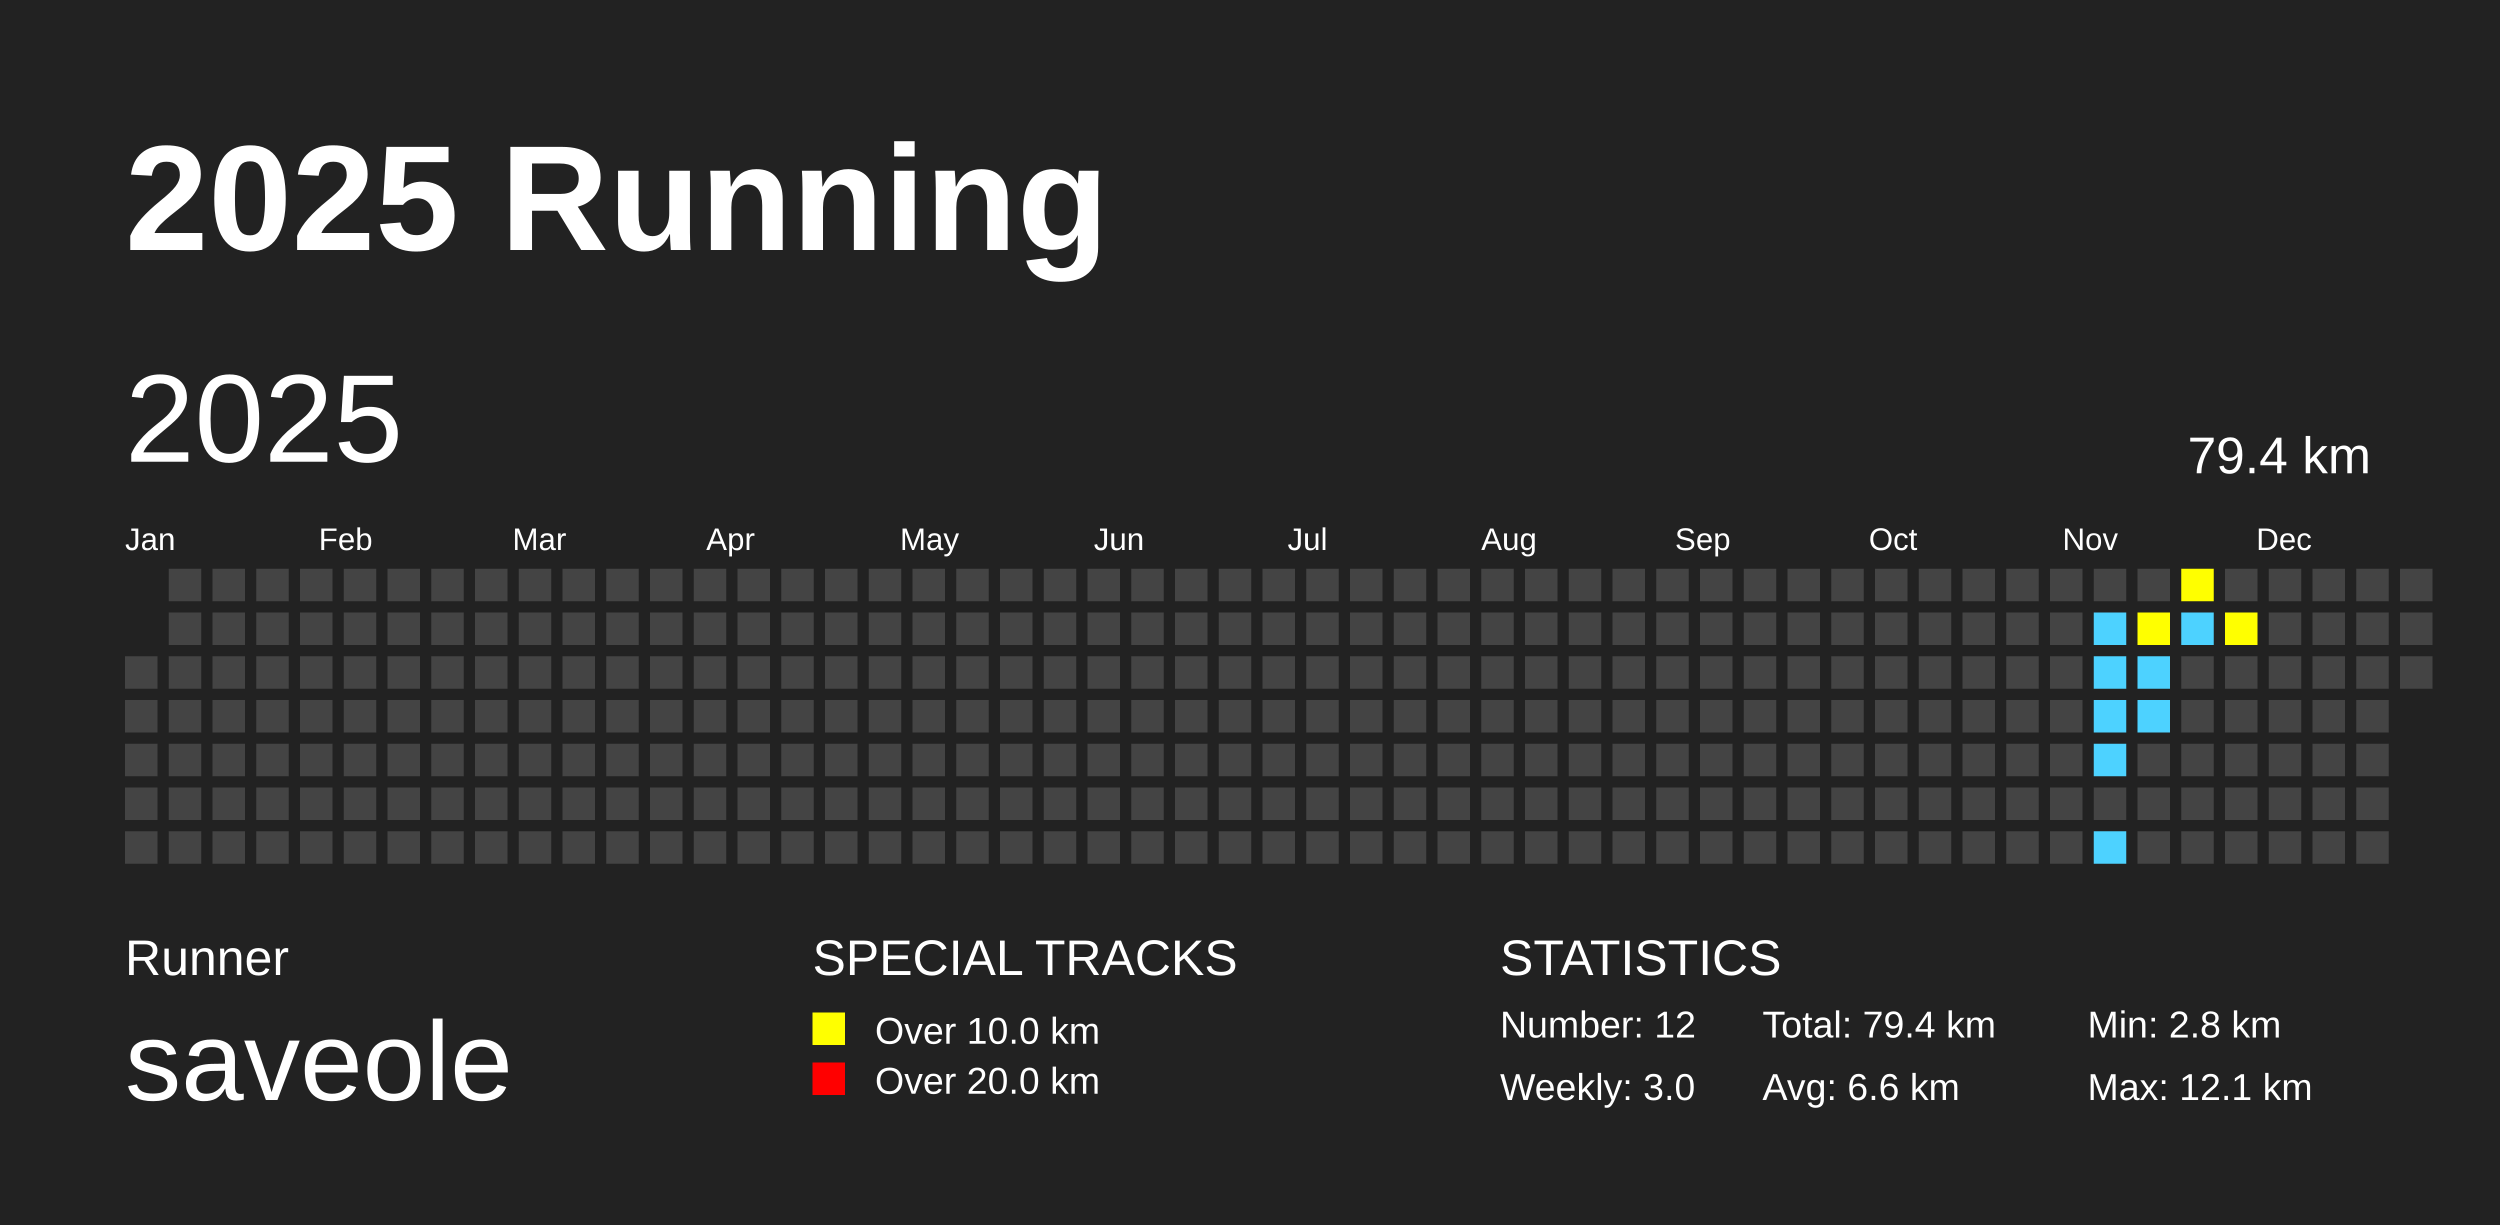
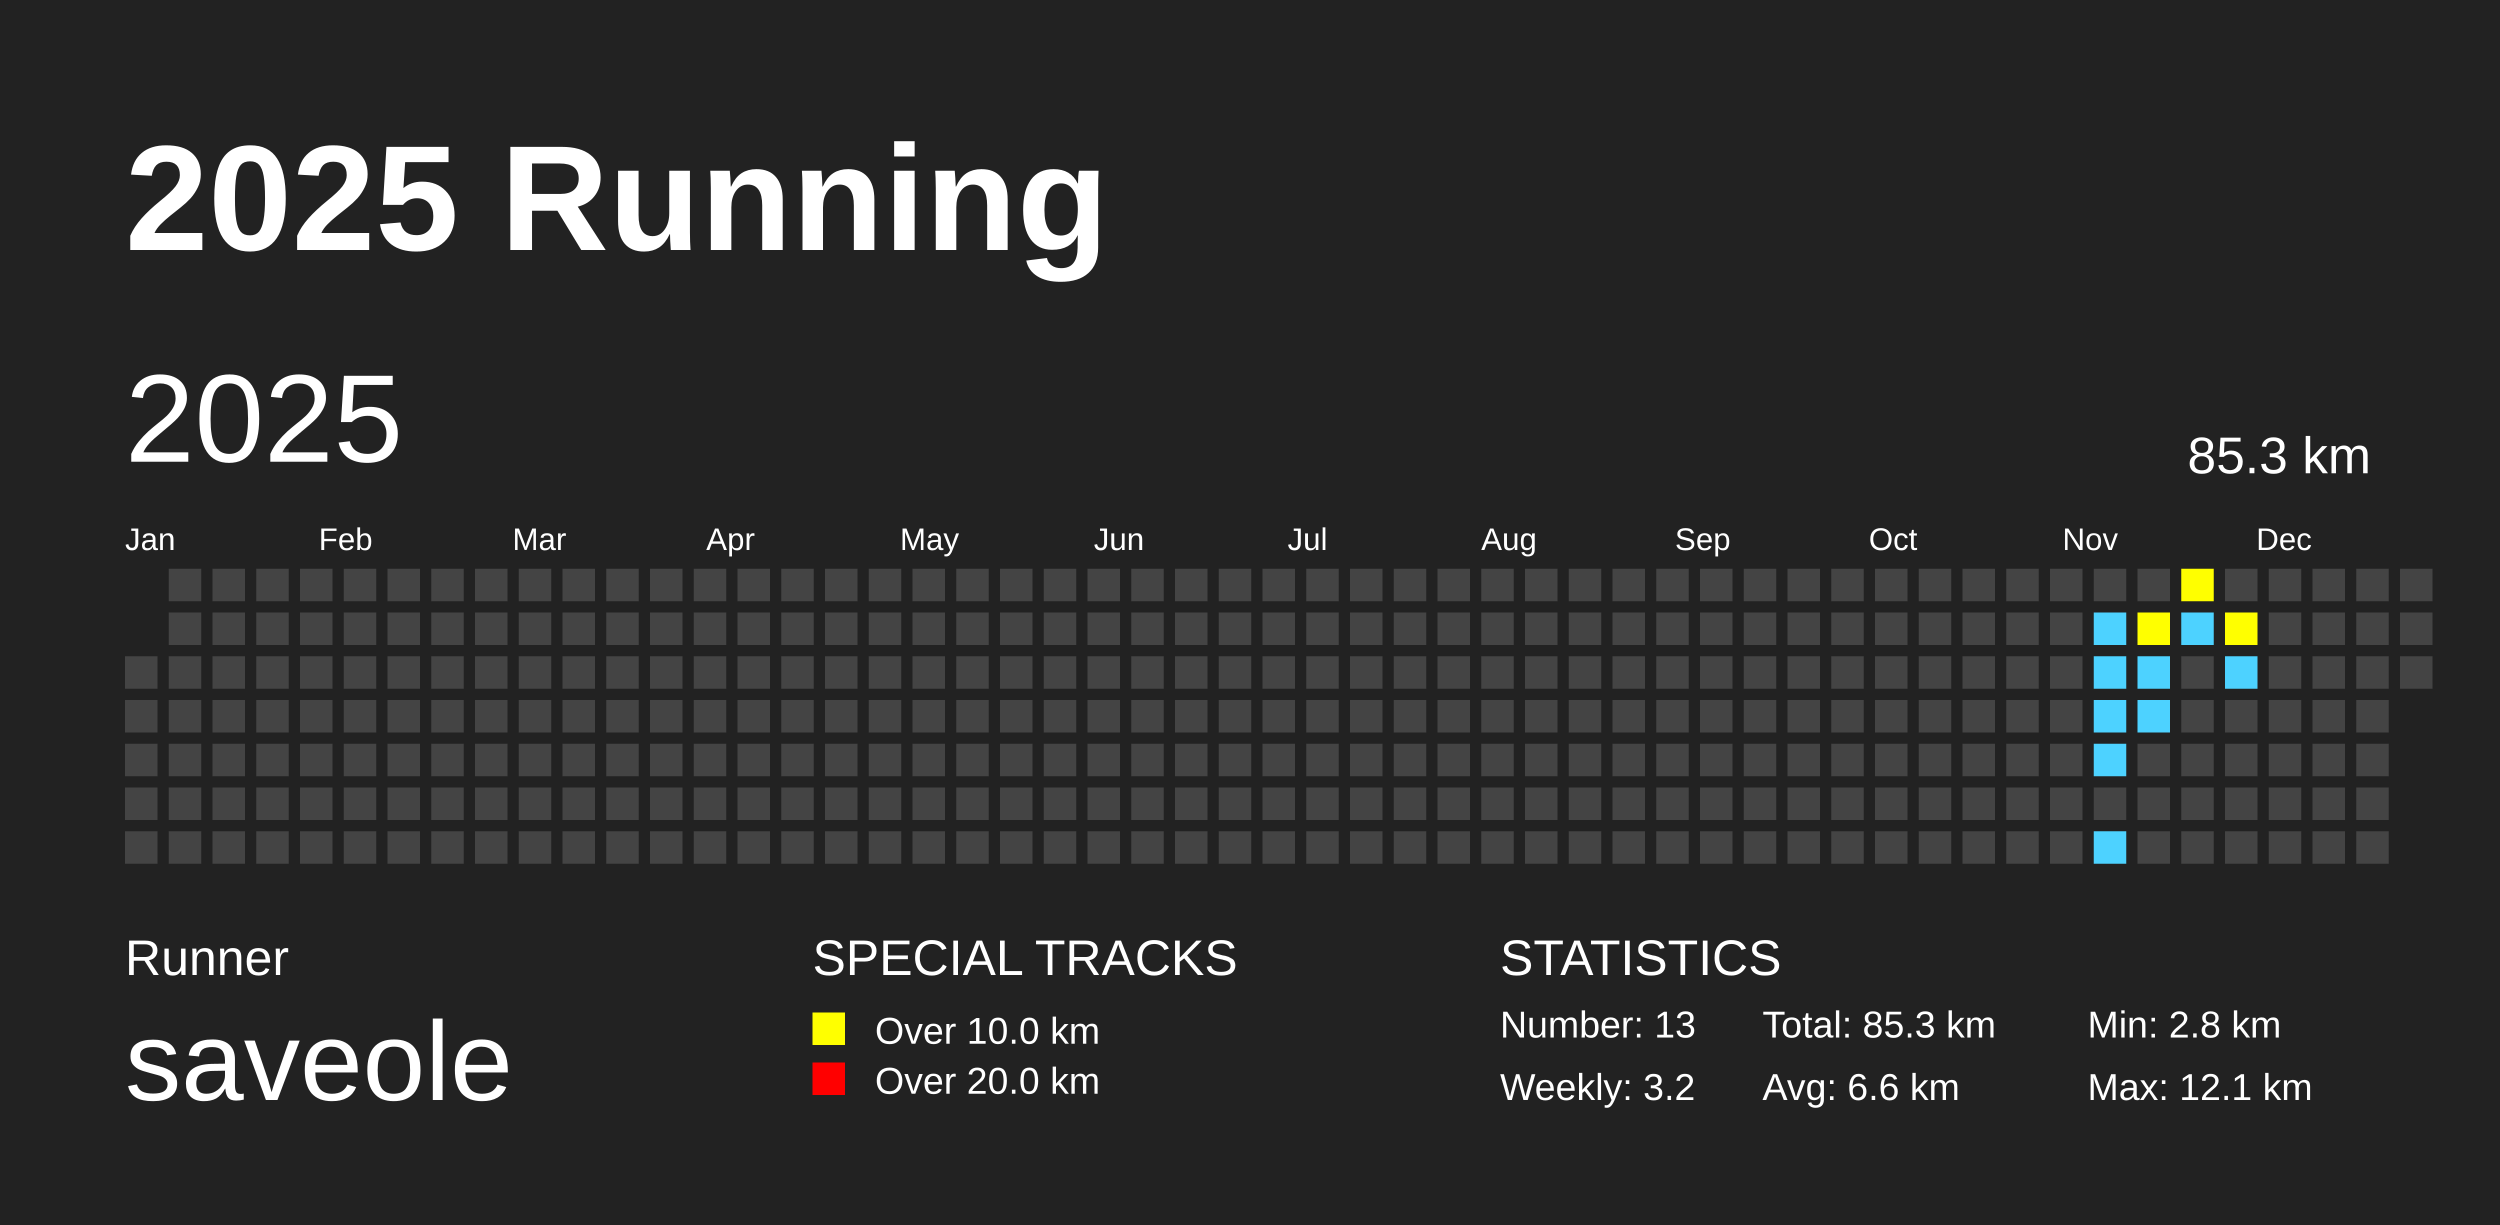
<svg xmlns="http://www.w3.org/2000/svg" baseProfile="full" height="98mm" version="1.1" viewBox="0,0,200,98" width="200mm">
  <defs />
  <rect fill="#222222" height="98" width="200" x="0" y="0" />
  <text fill="#FFFFFF" style="font-size:12px; font-family:Arial; font-weight:bold;" x="10" y="20">2025 Running</text>
  <text fill="#FFFFFF" style="font-size:4px; font-family:Arial" x="10" y="78">Runner</text>
  <text fill="#FFFFFF" style="font-size:9px; font-family:Arial" x="10" y="88">saveole</text>
  <text fill="#FFFFFF" style="font-size:4px; font-family:Arial" x="65" y="78">SPECIAL TRACKS</text>
  <rect fill="yellow" height="2.6" width="2.6" x="65" y="81" />
  <text fill="#FFFFFF" style="font-size:3px; font-family:Arial" x="70" y="83.5">Over 10.0 km</text>
  <rect fill="red" height="2.6" width="2.6" x="65" y="85" />
  <text fill="#FFFFFF" style="font-size:3px; font-family:Arial" x="70" y="87.5">Over 20.0 km</text>
  <text fill="#FFFFFF" style="font-size:4px; font-family:Arial" x="120" y="78">STATISTICS</text>
-   <text fill="#FFFFFF" style="font-size:3px; font-family:Arial" x="120" y="83">Number: 12</text>
-   <text fill="#FFFFFF" style="font-size:3px; font-family:Arial" x="120" y="88">Weekly: 3.0</text>
-   <text fill="#FFFFFF" style="font-size:3px; font-family:Arial" x="141" y="83">Total: 79.4 km</text>
+   <text fill="#FFFFFF" style="font-size:3px; font-family:Arial" x="120" y="83">Number: 13</text>
+   <text fill="#FFFFFF" style="font-size:3px; font-family:Arial" x="120" y="88">Weekly: 3.2</text>
+   <text fill="#FFFFFF" style="font-size:3px; font-family:Arial" x="141" y="83">Total: 85.3 km</text>
  <text fill="#FFFFFF" style="font-size:3px; font-family:Arial" x="141" y="88">Avg: 6.6 km</text>
  <text fill="#FFFFFF" style="font-size:3px; font-family:Arial" x="167" y="83">Min: 2.8 km</text>
  <text fill="#FFFFFF" style="font-size:3px; font-family:Arial" x="167" y="88">Max: 12.1 km</text>
  <text dominant-baseline="hanging" fill="#FFFFFF" style="font-size:10.0px; font-family:Arial;" x="10" y="30">2025</text>
-   <text dominant-baseline="hanging" fill="#FFFFFF" style="font-size:4.125px; font-family:Arial;" x="175" y="35">79.4 km</text>
+   <text dominant-baseline="hanging" fill="#FFFFFF" style="font-size:4.125px; font-family:Arial;" x="175" y="35">85.3 km</text>
  <text fill="#FFFFFF" style="font-size:2.5px; font-family:Arial" x="10.0" y="44">Jan</text>
  <text fill="#FFFFFF" style="font-size:2.5px; font-family:Arial" x="25.5" y="44">Feb</text>
  <text fill="#FFFFFF" style="font-size:2.5px; font-family:Arial" x="41.0" y="44">Mar</text>
  <text fill="#FFFFFF" style="font-size:2.5px; font-family:Arial" x="56.5" y="44">Apr</text>
  <text fill="#FFFFFF" style="font-size:2.5px; font-family:Arial" x="72.0" y="44">May</text>
  <text fill="#FFFFFF" style="font-size:2.5px; font-family:Arial" x="87.5" y="44">Jun</text>
  <text fill="#FFFFFF" style="font-size:2.5px; font-family:Arial" x="103.0" y="44">Jul</text>
  <text fill="#FFFFFF" style="font-size:2.5px; font-family:Arial" x="118.5" y="44">Aug</text>
  <text fill="#FFFFFF" style="font-size:2.5px; font-family:Arial" x="134.0" y="44">Sep</text>
  <text fill="#FFFFFF" style="font-size:2.5px; font-family:Arial" x="149.5" y="44">Oct</text>
  <text fill="#FFFFFF" style="font-size:2.5px; font-family:Arial" x="165.0" y="44">Nov</text>
  <text fill="#FFFFFF" style="font-size:2.5px; font-family:Arial" x="180.5" y="44">Dec</text>
  <rect fill="#444444" height="2.6" width="2.6" x="10.0" y="52.5" />
  <rect fill="#444444" height="2.6" width="2.6" x="10.0" y="56.0" />
  <rect fill="#444444" height="2.6" width="2.6" x="10.0" y="59.5" />
  <rect fill="#444444" height="2.6" width="2.6" x="10.0" y="63.0" />
  <rect fill="#444444" height="2.6" width="2.6" x="10.0" y="66.5" />
  <rect fill="#444444" height="2.6" width="2.6" x="13.5" y="45.5" />
  <rect fill="#444444" height="2.6" width="2.6" x="13.5" y="49.0" />
  <rect fill="#444444" height="2.6" width="2.6" x="13.5" y="52.5" />
  <rect fill="#444444" height="2.6" width="2.6" x="13.5" y="56.0" />
  <rect fill="#444444" height="2.6" width="2.6" x="13.5" y="59.5" />
  <rect fill="#444444" height="2.6" width="2.6" x="13.5" y="63.0" />
  <rect fill="#444444" height="2.6" width="2.6" x="13.5" y="66.5" />
  <rect fill="#444444" height="2.6" width="2.6" x="17.0" y="45.5" />
  <rect fill="#444444" height="2.6" width="2.6" x="17.0" y="49.0" />
  <rect fill="#444444" height="2.6" width="2.6" x="17.0" y="52.5" />
  <rect fill="#444444" height="2.6" width="2.6" x="17.0" y="56.0" />
  <rect fill="#444444" height="2.6" width="2.6" x="17.0" y="59.5" />
  <rect fill="#444444" height="2.6" width="2.6" x="17.0" y="63.0" />
  <rect fill="#444444" height="2.6" width="2.6" x="17.0" y="66.5" />
  <rect fill="#444444" height="2.6" width="2.6" x="20.5" y="45.5" />
  <rect fill="#444444" height="2.6" width="2.6" x="20.5" y="49.0" />
  <rect fill="#444444" height="2.6" width="2.6" x="20.5" y="52.5" />
  <rect fill="#444444" height="2.6" width="2.6" x="20.5" y="56.0" />
  <rect fill="#444444" height="2.6" width="2.6" x="20.5" y="59.5" />
  <rect fill="#444444" height="2.6" width="2.6" x="20.5" y="63.0" />
  <rect fill="#444444" height="2.6" width="2.6" x="20.5" y="66.5" />
  <rect fill="#444444" height="2.6" width="2.6" x="24.0" y="45.5" />
  <rect fill="#444444" height="2.6" width="2.6" x="24.0" y="49.0" />
  <rect fill="#444444" height="2.6" width="2.6" x="24.0" y="52.5" />
  <rect fill="#444444" height="2.6" width="2.6" x="24.0" y="56.0" />
  <rect fill="#444444" height="2.6" width="2.6" x="24.0" y="59.5" />
  <rect fill="#444444" height="2.6" width="2.6" x="24.0" y="63.0" />
  <rect fill="#444444" height="2.6" width="2.6" x="24.0" y="66.5" />
  <rect fill="#444444" height="2.6" width="2.6" x="27.5" y="45.5" />
  <rect fill="#444444" height="2.6" width="2.6" x="27.5" y="49.0" />
  <rect fill="#444444" height="2.6" width="2.6" x="27.5" y="52.5" />
  <rect fill="#444444" height="2.6" width="2.6" x="27.5" y="56.0" />
  <rect fill="#444444" height="2.6" width="2.6" x="27.5" y="59.5" />
  <rect fill="#444444" height="2.6" width="2.6" x="27.5" y="63.0" />
  <rect fill="#444444" height="2.6" width="2.6" x="27.5" y="66.5" />
  <rect fill="#444444" height="2.6" width="2.6" x="31.0" y="45.5" />
  <rect fill="#444444" height="2.6" width="2.6" x="31.0" y="49.0" />
  <rect fill="#444444" height="2.6" width="2.6" x="31.0" y="52.5" />
  <rect fill="#444444" height="2.6" width="2.6" x="31.0" y="56.0" />
  <rect fill="#444444" height="2.6" width="2.6" x="31.0" y="59.5" />
  <rect fill="#444444" height="2.6" width="2.6" x="31.0" y="63.0" />
  <rect fill="#444444" height="2.6" width="2.6" x="31.0" y="66.5" />
  <rect fill="#444444" height="2.6" width="2.6" x="34.5" y="45.5" />
  <rect fill="#444444" height="2.6" width="2.6" x="34.5" y="49.0" />
  <rect fill="#444444" height="2.6" width="2.6" x="34.5" y="52.5" />
  <rect fill="#444444" height="2.6" width="2.6" x="34.5" y="56.0" />
  <rect fill="#444444" height="2.6" width="2.6" x="34.5" y="59.5" />
  <rect fill="#444444" height="2.6" width="2.6" x="34.5" y="63.0" />
  <rect fill="#444444" height="2.6" width="2.6" x="34.5" y="66.5" />
  <rect fill="#444444" height="2.6" width="2.6" x="38.0" y="45.5" />
  <rect fill="#444444" height="2.6" width="2.6" x="38.0" y="49.0" />
  <rect fill="#444444" height="2.6" width="2.6" x="38.0" y="52.5" />
  <rect fill="#444444" height="2.6" width="2.6" x="38.0" y="56.0" />
  <rect fill="#444444" height="2.6" width="2.6" x="38.0" y="59.5" />
  <rect fill="#444444" height="2.6" width="2.6" x="38.0" y="63.0" />
  <rect fill="#444444" height="2.6" width="2.6" x="38.0" y="66.5" />
  <rect fill="#444444" height="2.6" width="2.6" x="41.5" y="45.5" />
  <rect fill="#444444" height="2.6" width="2.6" x="41.5" y="49.0" />
  <rect fill="#444444" height="2.6" width="2.6" x="41.5" y="52.5" />
  <rect fill="#444444" height="2.6" width="2.6" x="41.5" y="56.0" />
  <rect fill="#444444" height="2.6" width="2.6" x="41.5" y="59.5" />
  <rect fill="#444444" height="2.6" width="2.6" x="41.5" y="63.0" />
  <rect fill="#444444" height="2.6" width="2.6" x="41.5" y="66.5" />
  <rect fill="#444444" height="2.6" width="2.6" x="45.0" y="45.5" />
  <rect fill="#444444" height="2.6" width="2.6" x="45.0" y="49.0" />
  <rect fill="#444444" height="2.6" width="2.6" x="45.0" y="52.5" />
  <rect fill="#444444" height="2.6" width="2.6" x="45.0" y="56.0" />
  <rect fill="#444444" height="2.6" width="2.6" x="45.0" y="59.5" />
  <rect fill="#444444" height="2.6" width="2.6" x="45.0" y="63.0" />
  <rect fill="#444444" height="2.6" width="2.6" x="45.0" y="66.5" />
  <rect fill="#444444" height="2.6" width="2.6" x="48.5" y="45.5" />
  <rect fill="#444444" height="2.6" width="2.6" x="48.5" y="49.0" />
  <rect fill="#444444" height="2.6" width="2.6" x="48.5" y="52.5" />
  <rect fill="#444444" height="2.6" width="2.6" x="48.5" y="56.0" />
  <rect fill="#444444" height="2.6" width="2.6" x="48.5" y="59.5" />
  <rect fill="#444444" height="2.6" width="2.6" x="48.5" y="63.0" />
  <rect fill="#444444" height="2.6" width="2.6" x="48.5" y="66.5" />
  <rect fill="#444444" height="2.6" width="2.6" x="52.0" y="45.5" />
  <rect fill="#444444" height="2.6" width="2.6" x="52.0" y="49.0" />
  <rect fill="#444444" height="2.6" width="2.6" x="52.0" y="52.5" />
  <rect fill="#444444" height="2.6" width="2.6" x="52.0" y="56.0" />
  <rect fill="#444444" height="2.6" width="2.6" x="52.0" y="59.5" />
  <rect fill="#444444" height="2.6" width="2.6" x="52.0" y="63.0" />
  <rect fill="#444444" height="2.6" width="2.6" x="52.0" y="66.5" />
  <rect fill="#444444" height="2.6" width="2.6" x="55.5" y="45.5" />
  <rect fill="#444444" height="2.6" width="2.6" x="55.5" y="49.0" />
  <rect fill="#444444" height="2.6" width="2.6" x="55.5" y="52.5" />
  <rect fill="#444444" height="2.6" width="2.6" x="55.5" y="56.0" />
  <rect fill="#444444" height="2.6" width="2.6" x="55.5" y="59.5" />
  <rect fill="#444444" height="2.6" width="2.6" x="55.5" y="63.0" />
  <rect fill="#444444" height="2.6" width="2.6" x="55.5" y="66.5" />
  <rect fill="#444444" height="2.6" width="2.6" x="59.0" y="45.5" />
  <rect fill="#444444" height="2.6" width="2.6" x="59.0" y="49.0" />
  <rect fill="#444444" height="2.6" width="2.6" x="59.0" y="52.5" />
  <rect fill="#444444" height="2.6" width="2.6" x="59.0" y="56.0" />
  <rect fill="#444444" height="2.6" width="2.6" x="59.0" y="59.5" />
  <rect fill="#444444" height="2.6" width="2.6" x="59.0" y="63.0" />
  <rect fill="#444444" height="2.6" width="2.6" x="59.0" y="66.5" />
  <rect fill="#444444" height="2.6" width="2.6" x="62.5" y="45.5" />
  <rect fill="#444444" height="2.6" width="2.6" x="62.5" y="49.0" />
  <rect fill="#444444" height="2.6" width="2.6" x="62.5" y="52.5" />
  <rect fill="#444444" height="2.6" width="2.6" x="62.5" y="56.0" />
  <rect fill="#444444" height="2.6" width="2.6" x="62.5" y="59.5" />
  <rect fill="#444444" height="2.6" width="2.6" x="62.5" y="63.0" />
  <rect fill="#444444" height="2.6" width="2.6" x="62.5" y="66.5" />
  <rect fill="#444444" height="2.6" width="2.6" x="66.0" y="45.5" />
  <rect fill="#444444" height="2.6" width="2.6" x="66.0" y="49.0" />
  <rect fill="#444444" height="2.6" width="2.6" x="66.0" y="52.5" />
  <rect fill="#444444" height="2.6" width="2.6" x="66.0" y="56.0" />
  <rect fill="#444444" height="2.6" width="2.6" x="66.0" y="59.5" />
  <rect fill="#444444" height="2.6" width="2.6" x="66.0" y="63.0" />
  <rect fill="#444444" height="2.6" width="2.6" x="66.0" y="66.5" />
  <rect fill="#444444" height="2.6" width="2.6" x="69.5" y="45.5" />
  <rect fill="#444444" height="2.6" width="2.6" x="69.5" y="49.0" />
  <rect fill="#444444" height="2.6" width="2.6" x="69.5" y="52.5" />
  <rect fill="#444444" height="2.6" width="2.6" x="69.5" y="56.0" />
  <rect fill="#444444" height="2.6" width="2.6" x="69.5" y="59.5" />
  <rect fill="#444444" height="2.6" width="2.6" x="69.5" y="63.0" />
  <rect fill="#444444" height="2.6" width="2.6" x="69.5" y="66.5" />
  <rect fill="#444444" height="2.6" width="2.6" x="73.0" y="45.5" />
  <rect fill="#444444" height="2.6" width="2.6" x="73.0" y="49.0" />
  <rect fill="#444444" height="2.6" width="2.6" x="73.0" y="52.5" />
  <rect fill="#444444" height="2.6" width="2.6" x="73.0" y="56.0" />
  <rect fill="#444444" height="2.6" width="2.6" x="73.0" y="59.5" />
  <rect fill="#444444" height="2.6" width="2.6" x="73.0" y="63.0" />
  <rect fill="#444444" height="2.6" width="2.6" x="73.0" y="66.5" />
  <rect fill="#444444" height="2.6" width="2.6" x="76.5" y="45.5" />
  <rect fill="#444444" height="2.6" width="2.6" x="76.5" y="49.0" />
  <rect fill="#444444" height="2.6" width="2.6" x="76.5" y="52.5" />
  <rect fill="#444444" height="2.6" width="2.6" x="76.5" y="56.0" />
  <rect fill="#444444" height="2.6" width="2.6" x="76.5" y="59.5" />
  <rect fill="#444444" height="2.6" width="2.6" x="76.5" y="63.0" />
  <rect fill="#444444" height="2.6" width="2.6" x="76.5" y="66.5" />
  <rect fill="#444444" height="2.6" width="2.6" x="80.0" y="45.5" />
  <rect fill="#444444" height="2.6" width="2.6" x="80.0" y="49.0" />
  <rect fill="#444444" height="2.6" width="2.6" x="80.0" y="52.5" />
  <rect fill="#444444" height="2.6" width="2.6" x="80.0" y="56.0" />
  <rect fill="#444444" height="2.6" width="2.6" x="80.0" y="59.5" />
  <rect fill="#444444" height="2.6" width="2.6" x="80.0" y="63.0" />
  <rect fill="#444444" height="2.6" width="2.6" x="80.0" y="66.5" />
  <rect fill="#444444" height="2.6" width="2.6" x="83.5" y="45.5" />
  <rect fill="#444444" height="2.6" width="2.6" x="83.5" y="49.0" />
  <rect fill="#444444" height="2.6" width="2.6" x="83.5" y="52.5" />
  <rect fill="#444444" height="2.6" width="2.6" x="83.5" y="56.0" />
  <rect fill="#444444" height="2.6" width="2.6" x="83.5" y="59.5" />
  <rect fill="#444444" height="2.6" width="2.6" x="83.5" y="63.0" />
  <rect fill="#444444" height="2.6" width="2.6" x="83.5" y="66.5" />
  <rect fill="#444444" height="2.6" width="2.6" x="87.0" y="45.5" />
  <rect fill="#444444" height="2.6" width="2.6" x="87.0" y="49.0" />
  <rect fill="#444444" height="2.6" width="2.6" x="87.0" y="52.5" />
  <rect fill="#444444" height="2.6" width="2.6" x="87.0" y="56.0" />
  <rect fill="#444444" height="2.6" width="2.6" x="87.0" y="59.5" />
  <rect fill="#444444" height="2.6" width="2.6" x="87.0" y="63.0" />
  <rect fill="#444444" height="2.6" width="2.6" x="87.0" y="66.5" />
  <rect fill="#444444" height="2.6" width="2.6" x="90.5" y="45.5" />
  <rect fill="#444444" height="2.6" width="2.6" x="90.5" y="49.0" />
  <rect fill="#444444" height="2.6" width="2.6" x="90.5" y="52.5" />
  <rect fill="#444444" height="2.6" width="2.6" x="90.5" y="56.0" />
  <rect fill="#444444" height="2.6" width="2.6" x="90.5" y="59.5" />
  <rect fill="#444444" height="2.6" width="2.6" x="90.5" y="63.0" />
  <rect fill="#444444" height="2.6" width="2.6" x="90.5" y="66.5" />
  <rect fill="#444444" height="2.6" width="2.6" x="94.0" y="45.5" />
  <rect fill="#444444" height="2.6" width="2.6" x="94.0" y="49.0" />
  <rect fill="#444444" height="2.6" width="2.6" x="94.0" y="52.5" />
  <rect fill="#444444" height="2.6" width="2.6" x="94.0" y="56.0" />
  <rect fill="#444444" height="2.6" width="2.6" x="94.0" y="59.5" />
  <rect fill="#444444" height="2.6" width="2.6" x="94.0" y="63.0" />
  <rect fill="#444444" height="2.6" width="2.6" x="94.0" y="66.5" />
  <rect fill="#444444" height="2.6" width="2.6" x="97.5" y="45.5" />
  <rect fill="#444444" height="2.6" width="2.6" x="97.5" y="49.0" />
  <rect fill="#444444" height="2.6" width="2.6" x="97.5" y="52.5" />
  <rect fill="#444444" height="2.6" width="2.6" x="97.5" y="56.0" />
  <rect fill="#444444" height="2.6" width="2.6" x="97.5" y="59.5" />
  <rect fill="#444444" height="2.6" width="2.6" x="97.5" y="63.0" />
  <rect fill="#444444" height="2.6" width="2.6" x="97.5" y="66.5" />
  <rect fill="#444444" height="2.6" width="2.6" x="101.0" y="45.5" />
  <rect fill="#444444" height="2.6" width="2.6" x="101.0" y="49.0" />
  <rect fill="#444444" height="2.6" width="2.6" x="101.0" y="52.5" />
  <rect fill="#444444" height="2.6" width="2.6" x="101.0" y="56.0" />
  <rect fill="#444444" height="2.6" width="2.6" x="101.0" y="59.5" />
  <rect fill="#444444" height="2.6" width="2.6" x="101.0" y="63.0" />
  <rect fill="#444444" height="2.6" width="2.6" x="101.0" y="66.5" />
  <rect fill="#444444" height="2.6" width="2.6" x="104.5" y="45.5" />
  <rect fill="#444444" height="2.6" width="2.6" x="104.5" y="49.0" />
  <rect fill="#444444" height="2.6" width="2.6" x="104.5" y="52.5" />
  <rect fill="#444444" height="2.6" width="2.6" x="104.5" y="56.0" />
  <rect fill="#444444" height="2.6" width="2.6" x="104.5" y="59.5" />
  <rect fill="#444444" height="2.6" width="2.6" x="104.5" y="63.0" />
  <rect fill="#444444" height="2.6" width="2.6" x="104.5" y="66.5" />
  <rect fill="#444444" height="2.6" width="2.6" x="108.0" y="45.5" />
  <rect fill="#444444" height="2.6" width="2.6" x="108.0" y="49.0" />
  <rect fill="#444444" height="2.6" width="2.6" x="108.0" y="52.5" />
  <rect fill="#444444" height="2.6" width="2.6" x="108.0" y="56.0" />
  <rect fill="#444444" height="2.6" width="2.6" x="108.0" y="59.5" />
  <rect fill="#444444" height="2.6" width="2.6" x="108.0" y="63.0" />
  <rect fill="#444444" height="2.6" width="2.6" x="108.0" y="66.5" />
  <rect fill="#444444" height="2.6" width="2.6" x="111.5" y="45.5" />
  <rect fill="#444444" height="2.6" width="2.6" x="111.5" y="49.0" />
  <rect fill="#444444" height="2.6" width="2.6" x="111.5" y="52.5" />
  <rect fill="#444444" height="2.6" width="2.6" x="111.5" y="56.0" />
  <rect fill="#444444" height="2.6" width="2.6" x="111.5" y="59.5" />
  <rect fill="#444444" height="2.6" width="2.6" x="111.5" y="63.0" />
  <rect fill="#444444" height="2.6" width="2.6" x="111.5" y="66.5" />
  <rect fill="#444444" height="2.6" width="2.6" x="115.0" y="45.5" />
  <rect fill="#444444" height="2.6" width="2.6" x="115.0" y="49.0" />
  <rect fill="#444444" height="2.6" width="2.6" x="115.0" y="52.5" />
  <rect fill="#444444" height="2.6" width="2.6" x="115.0" y="56.0" />
  <rect fill="#444444" height="2.6" width="2.6" x="115.0" y="59.5" />
  <rect fill="#444444" height="2.6" width="2.6" x="115.0" y="63.0" />
  <rect fill="#444444" height="2.6" width="2.6" x="115.0" y="66.5" />
  <rect fill="#444444" height="2.6" width="2.6" x="118.5" y="45.5" />
  <rect fill="#444444" height="2.6" width="2.6" x="118.5" y="49.0" />
  <rect fill="#444444" height="2.6" width="2.6" x="118.5" y="52.5" />
  <rect fill="#444444" height="2.6" width="2.6" x="118.5" y="56.0" />
  <rect fill="#444444" height="2.6" width="2.6" x="118.5" y="59.5" />
  <rect fill="#444444" height="2.6" width="2.6" x="118.5" y="63.0" />
  <rect fill="#444444" height="2.6" width="2.6" x="118.5" y="66.5" />
  <rect fill="#444444" height="2.6" width="2.6" x="122.0" y="45.5" />
  <rect fill="#444444" height="2.6" width="2.6" x="122.0" y="49.0" />
  <rect fill="#444444" height="2.6" width="2.6" x="122.0" y="52.5" />
  <rect fill="#444444" height="2.6" width="2.6" x="122.0" y="56.0" />
  <rect fill="#444444" height="2.6" width="2.6" x="122.0" y="59.5" />
  <rect fill="#444444" height="2.6" width="2.6" x="122.0" y="63.0" />
  <rect fill="#444444" height="2.6" width="2.6" x="122.0" y="66.5" />
  <rect fill="#444444" height="2.6" width="2.6" x="125.5" y="45.5" />
  <rect fill="#444444" height="2.6" width="2.6" x="125.5" y="49.0" />
  <rect fill="#444444" height="2.6" width="2.6" x="125.5" y="52.5" />
  <rect fill="#444444" height="2.6" width="2.6" x="125.5" y="56.0" />
  <rect fill="#444444" height="2.6" width="2.6" x="125.5" y="59.5" />
  <rect fill="#444444" height="2.6" width="2.6" x="125.5" y="63.0" />
  <rect fill="#444444" height="2.6" width="2.6" x="125.5" y="66.5" />
  <rect fill="#444444" height="2.6" width="2.6" x="129.0" y="45.5" />
  <rect fill="#444444" height="2.6" width="2.6" x="129.0" y="49.0" />
  <rect fill="#444444" height="2.6" width="2.6" x="129.0" y="52.5" />
  <rect fill="#444444" height="2.6" width="2.6" x="129.0" y="56.0" />
  <rect fill="#444444" height="2.6" width="2.6" x="129.0" y="59.5" />
  <rect fill="#444444" height="2.6" width="2.6" x="129.0" y="63.0" />
  <rect fill="#444444" height="2.6" width="2.6" x="129.0" y="66.5" />
  <rect fill="#444444" height="2.6" width="2.6" x="132.5" y="45.5" />
  <rect fill="#444444" height="2.6" width="2.6" x="132.5" y="49.0" />
  <rect fill="#444444" height="2.6" width="2.6" x="132.5" y="52.5" />
  <rect fill="#444444" height="2.6" width="2.6" x="132.5" y="56.0" />
  <rect fill="#444444" height="2.6" width="2.6" x="132.5" y="59.5" />
  <rect fill="#444444" height="2.6" width="2.6" x="132.5" y="63.0" />
  <rect fill="#444444" height="2.6" width="2.6" x="132.5" y="66.5" />
  <rect fill="#444444" height="2.6" width="2.6" x="136.0" y="45.5" />
  <rect fill="#444444" height="2.6" width="2.6" x="136.0" y="49.0" />
  <rect fill="#444444" height="2.6" width="2.6" x="136.0" y="52.5" />
  <rect fill="#444444" height="2.6" width="2.6" x="136.0" y="56.0" />
  <rect fill="#444444" height="2.6" width="2.6" x="136.0" y="59.5" />
  <rect fill="#444444" height="2.6" width="2.6" x="136.0" y="63.0" />
  <rect fill="#444444" height="2.6" width="2.6" x="136.0" y="66.5" />
  <rect fill="#444444" height="2.6" width="2.6" x="139.5" y="45.5" />
  <rect fill="#444444" height="2.6" width="2.6" x="139.5" y="49.0" />
  <rect fill="#444444" height="2.6" width="2.6" x="139.5" y="52.5" />
  <rect fill="#444444" height="2.6" width="2.6" x="139.5" y="56.0" />
  <rect fill="#444444" height="2.6" width="2.6" x="139.5" y="59.5" />
  <rect fill="#444444" height="2.6" width="2.6" x="139.5" y="63.0" />
  <rect fill="#444444" height="2.6" width="2.6" x="139.5" y="66.5" />
  <rect fill="#444444" height="2.6" width="2.6" x="143.0" y="45.5" />
  <rect fill="#444444" height="2.6" width="2.6" x="143.0" y="49.0" />
  <rect fill="#444444" height="2.6" width="2.6" x="143.0" y="52.5" />
  <rect fill="#444444" height="2.6" width="2.6" x="143.0" y="56.0" />
  <rect fill="#444444" height="2.6" width="2.6" x="143.0" y="59.5" />
  <rect fill="#444444" height="2.6" width="2.6" x="143.0" y="63.0" />
  <rect fill="#444444" height="2.6" width="2.6" x="143.0" y="66.5" />
  <rect fill="#444444" height="2.6" width="2.6" x="146.5" y="45.5" />
  <rect fill="#444444" height="2.6" width="2.6" x="146.5" y="49.0" />
  <rect fill="#444444" height="2.6" width="2.6" x="146.5" y="52.5" />
  <rect fill="#444444" height="2.6" width="2.6" x="146.5" y="56.0" />
  <rect fill="#444444" height="2.6" width="2.6" x="146.5" y="59.5" />
  <rect fill="#444444" height="2.6" width="2.6" x="146.5" y="63.0" />
  <rect fill="#444444" height="2.6" width="2.6" x="146.5" y="66.5" />
  <rect fill="#444444" height="2.6" width="2.6" x="150.0" y="45.5" />
  <rect fill="#444444" height="2.6" width="2.6" x="150.0" y="49.0" />
  <rect fill="#444444" height="2.6" width="2.6" x="150.0" y="52.5" />
  <rect fill="#444444" height="2.6" width="2.6" x="150.0" y="56.0" />
  <rect fill="#444444" height="2.6" width="2.6" x="150.0" y="59.5" />
  <rect fill="#444444" height="2.6" width="2.6" x="150.0" y="63.0" />
  <rect fill="#444444" height="2.6" width="2.6" x="150.0" y="66.5" />
  <rect fill="#444444" height="2.6" width="2.6" x="153.5" y="45.5" />
  <rect fill="#444444" height="2.6" width="2.6" x="153.5" y="49.0" />
  <rect fill="#444444" height="2.6" width="2.6" x="153.5" y="52.5" />
  <rect fill="#444444" height="2.6" width="2.6" x="153.5" y="56.0" />
  <rect fill="#444444" height="2.6" width="2.6" x="153.5" y="59.5" />
  <rect fill="#444444" height="2.6" width="2.6" x="153.5" y="63.0" />
  <rect fill="#444444" height="2.6" width="2.6" x="153.5" y="66.5" />
  <rect fill="#444444" height="2.6" width="2.6" x="157.0" y="45.5" />
  <rect fill="#444444" height="2.6" width="2.6" x="157.0" y="49.0" />
  <rect fill="#444444" height="2.6" width="2.6" x="157.0" y="52.5" />
  <rect fill="#444444" height="2.6" width="2.6" x="157.0" y="56.0" />
  <rect fill="#444444" height="2.6" width="2.6" x="157.0" y="59.5" />
  <rect fill="#444444" height="2.6" width="2.6" x="157.0" y="63.0" />
  <rect fill="#444444" height="2.6" width="2.6" x="157.0" y="66.5" />
  <rect fill="#444444" height="2.6" width="2.6" x="160.5" y="45.5" />
  <rect fill="#444444" height="2.6" width="2.6" x="160.5" y="49.0" />
  <rect fill="#444444" height="2.6" width="2.6" x="160.5" y="52.5" />
  <rect fill="#444444" height="2.6" width="2.6" x="160.5" y="56.0" />
  <rect fill="#444444" height="2.6" width="2.6" x="160.5" y="59.5" />
  <rect fill="#444444" height="2.6" width="2.6" x="160.5" y="63.0" />
  <rect fill="#444444" height="2.6" width="2.6" x="160.5" y="66.5" />
  <rect fill="#444444" height="2.6" width="2.6" x="164.0" y="45.5" />
  <rect fill="#444444" height="2.6" width="2.6" x="164.0" y="49.0" />
  <rect fill="#444444" height="2.6" width="2.6" x="164.0" y="52.5" />
  <rect fill="#444444" height="2.6" width="2.6" x="164.0" y="56.0" />
  <rect fill="#444444" height="2.6" width="2.6" x="164.0" y="59.5" />
  <rect fill="#444444" height="2.6" width="2.6" x="164.0" y="63.0" />
  <rect fill="#444444" height="2.6" width="2.6" x="164.0" y="66.5" />
  <rect fill="#444444" height="2.6" width="2.6" x="167.5" y="45.5" />
  <rect fill="#4DD2FF" height="2.6" width="2.6" x="167.5" y="49.0" />
  <rect fill="#4DD2FF" height="2.6" width="2.6" x="167.5" y="52.5" />
  <rect fill="#4DD2FF" height="2.6" width="2.6" x="167.5" y="56.0" />
  <rect fill="#4DD2FF" height="2.6" width="2.6" x="167.5" y="59.5" />
  <rect fill="#444444" height="2.6" width="2.6" x="167.5" y="63.0" />
  <rect fill="#4DD2FF" height="2.6" width="2.6" x="167.5" y="66.5" />
  <rect fill="#444444" height="2.6" width="2.6" x="171.0" y="45.5" />
  <rect fill="yellow" height="2.6" width="2.6" x="171.0" y="49.0" />
  <rect fill="#4DD2FF" height="2.6" width="2.6" x="171.0" y="52.5" />
  <rect fill="#4DD2FF" height="2.6" width="2.6" x="171.0" y="56.0" />
  <rect fill="#444444" height="2.6" width="2.6" x="171.0" y="59.5" />
  <rect fill="#444444" height="2.6" width="2.6" x="171.0" y="63.0" />
  <rect fill="#444444" height="2.6" width="2.6" x="171.0" y="66.5" />
  <rect fill="yellow" height="2.6" width="2.6" x="174.5" y="45.5" />
  <rect fill="#4DD2FF" height="2.6" width="2.6" x="174.5" y="49.0" />
  <rect fill="#444444" height="2.6" width="2.6" x="174.5" y="52.5" />
  <rect fill="#444444" height="2.6" width="2.6" x="174.5" y="56.0" />
  <rect fill="#444444" height="2.6" width="2.6" x="174.5" y="59.5" />
  <rect fill="#444444" height="2.6" width="2.6" x="174.5" y="63.0" />
  <rect fill="#444444" height="2.6" width="2.6" x="174.5" y="66.5" />
  <rect fill="#444444" height="2.6" width="2.6" x="178.0" y="45.5" />
  <rect fill="yellow" height="2.6" width="2.6" x="178.0" y="49.0" />
-   <rect fill="#444444" height="2.6" width="2.6" x="178.0" y="52.5" />
+   <rect fill="#4DD2FF" height="2.6" width="2.6" x="178.0" y="52.5" />
  <rect fill="#444444" height="2.6" width="2.6" x="178.0" y="56.0" />
  <rect fill="#444444" height="2.6" width="2.6" x="178.0" y="59.5" />
  <rect fill="#444444" height="2.6" width="2.6" x="178.0" y="63.0" />
  <rect fill="#444444" height="2.6" width="2.6" x="178.0" y="66.5" />
  <rect fill="#444444" height="2.6" width="2.6" x="181.5" y="45.5" />
  <rect fill="#444444" height="2.6" width="2.6" x="181.5" y="49.0" />
  <rect fill="#444444" height="2.6" width="2.6" x="181.5" y="52.5" />
  <rect fill="#444444" height="2.6" width="2.6" x="181.5" y="56.0" />
  <rect fill="#444444" height="2.6" width="2.6" x="181.5" y="59.5" />
  <rect fill="#444444" height="2.6" width="2.6" x="181.5" y="63.0" />
  <rect fill="#444444" height="2.6" width="2.6" x="181.5" y="66.5" />
  <rect fill="#444444" height="2.6" width="2.6" x="185.0" y="45.5" />
  <rect fill="#444444" height="2.6" width="2.6" x="185.0" y="49.0" />
  <rect fill="#444444" height="2.6" width="2.6" x="185.0" y="52.5" />
  <rect fill="#444444" height="2.6" width="2.6" x="185.0" y="56.0" />
  <rect fill="#444444" height="2.6" width="2.6" x="185.0" y="59.5" />
  <rect fill="#444444" height="2.6" width="2.6" x="185.0" y="63.0" />
  <rect fill="#444444" height="2.6" width="2.6" x="185.0" y="66.5" />
  <rect fill="#444444" height="2.6" width="2.6" x="188.5" y="45.5" />
  <rect fill="#444444" height="2.6" width="2.6" x="188.5" y="49.0" />
  <rect fill="#444444" height="2.6" width="2.6" x="188.5" y="52.5" />
  <rect fill="#444444" height="2.6" width="2.6" x="188.5" y="56.0" />
  <rect fill="#444444" height="2.6" width="2.6" x="188.5" y="59.5" />
  <rect fill="#444444" height="2.6" width="2.6" x="188.5" y="63.0" />
  <rect fill="#444444" height="2.6" width="2.6" x="188.5" y="66.5" />
  <rect fill="#444444" height="2.6" width="2.6" x="192.0" y="45.5" />
  <rect fill="#444444" height="2.6" width="2.6" x="192.0" y="49.0" />
  <rect fill="#444444" height="2.6" width="2.6" x="192.0" y="52.5" />
</svg>
